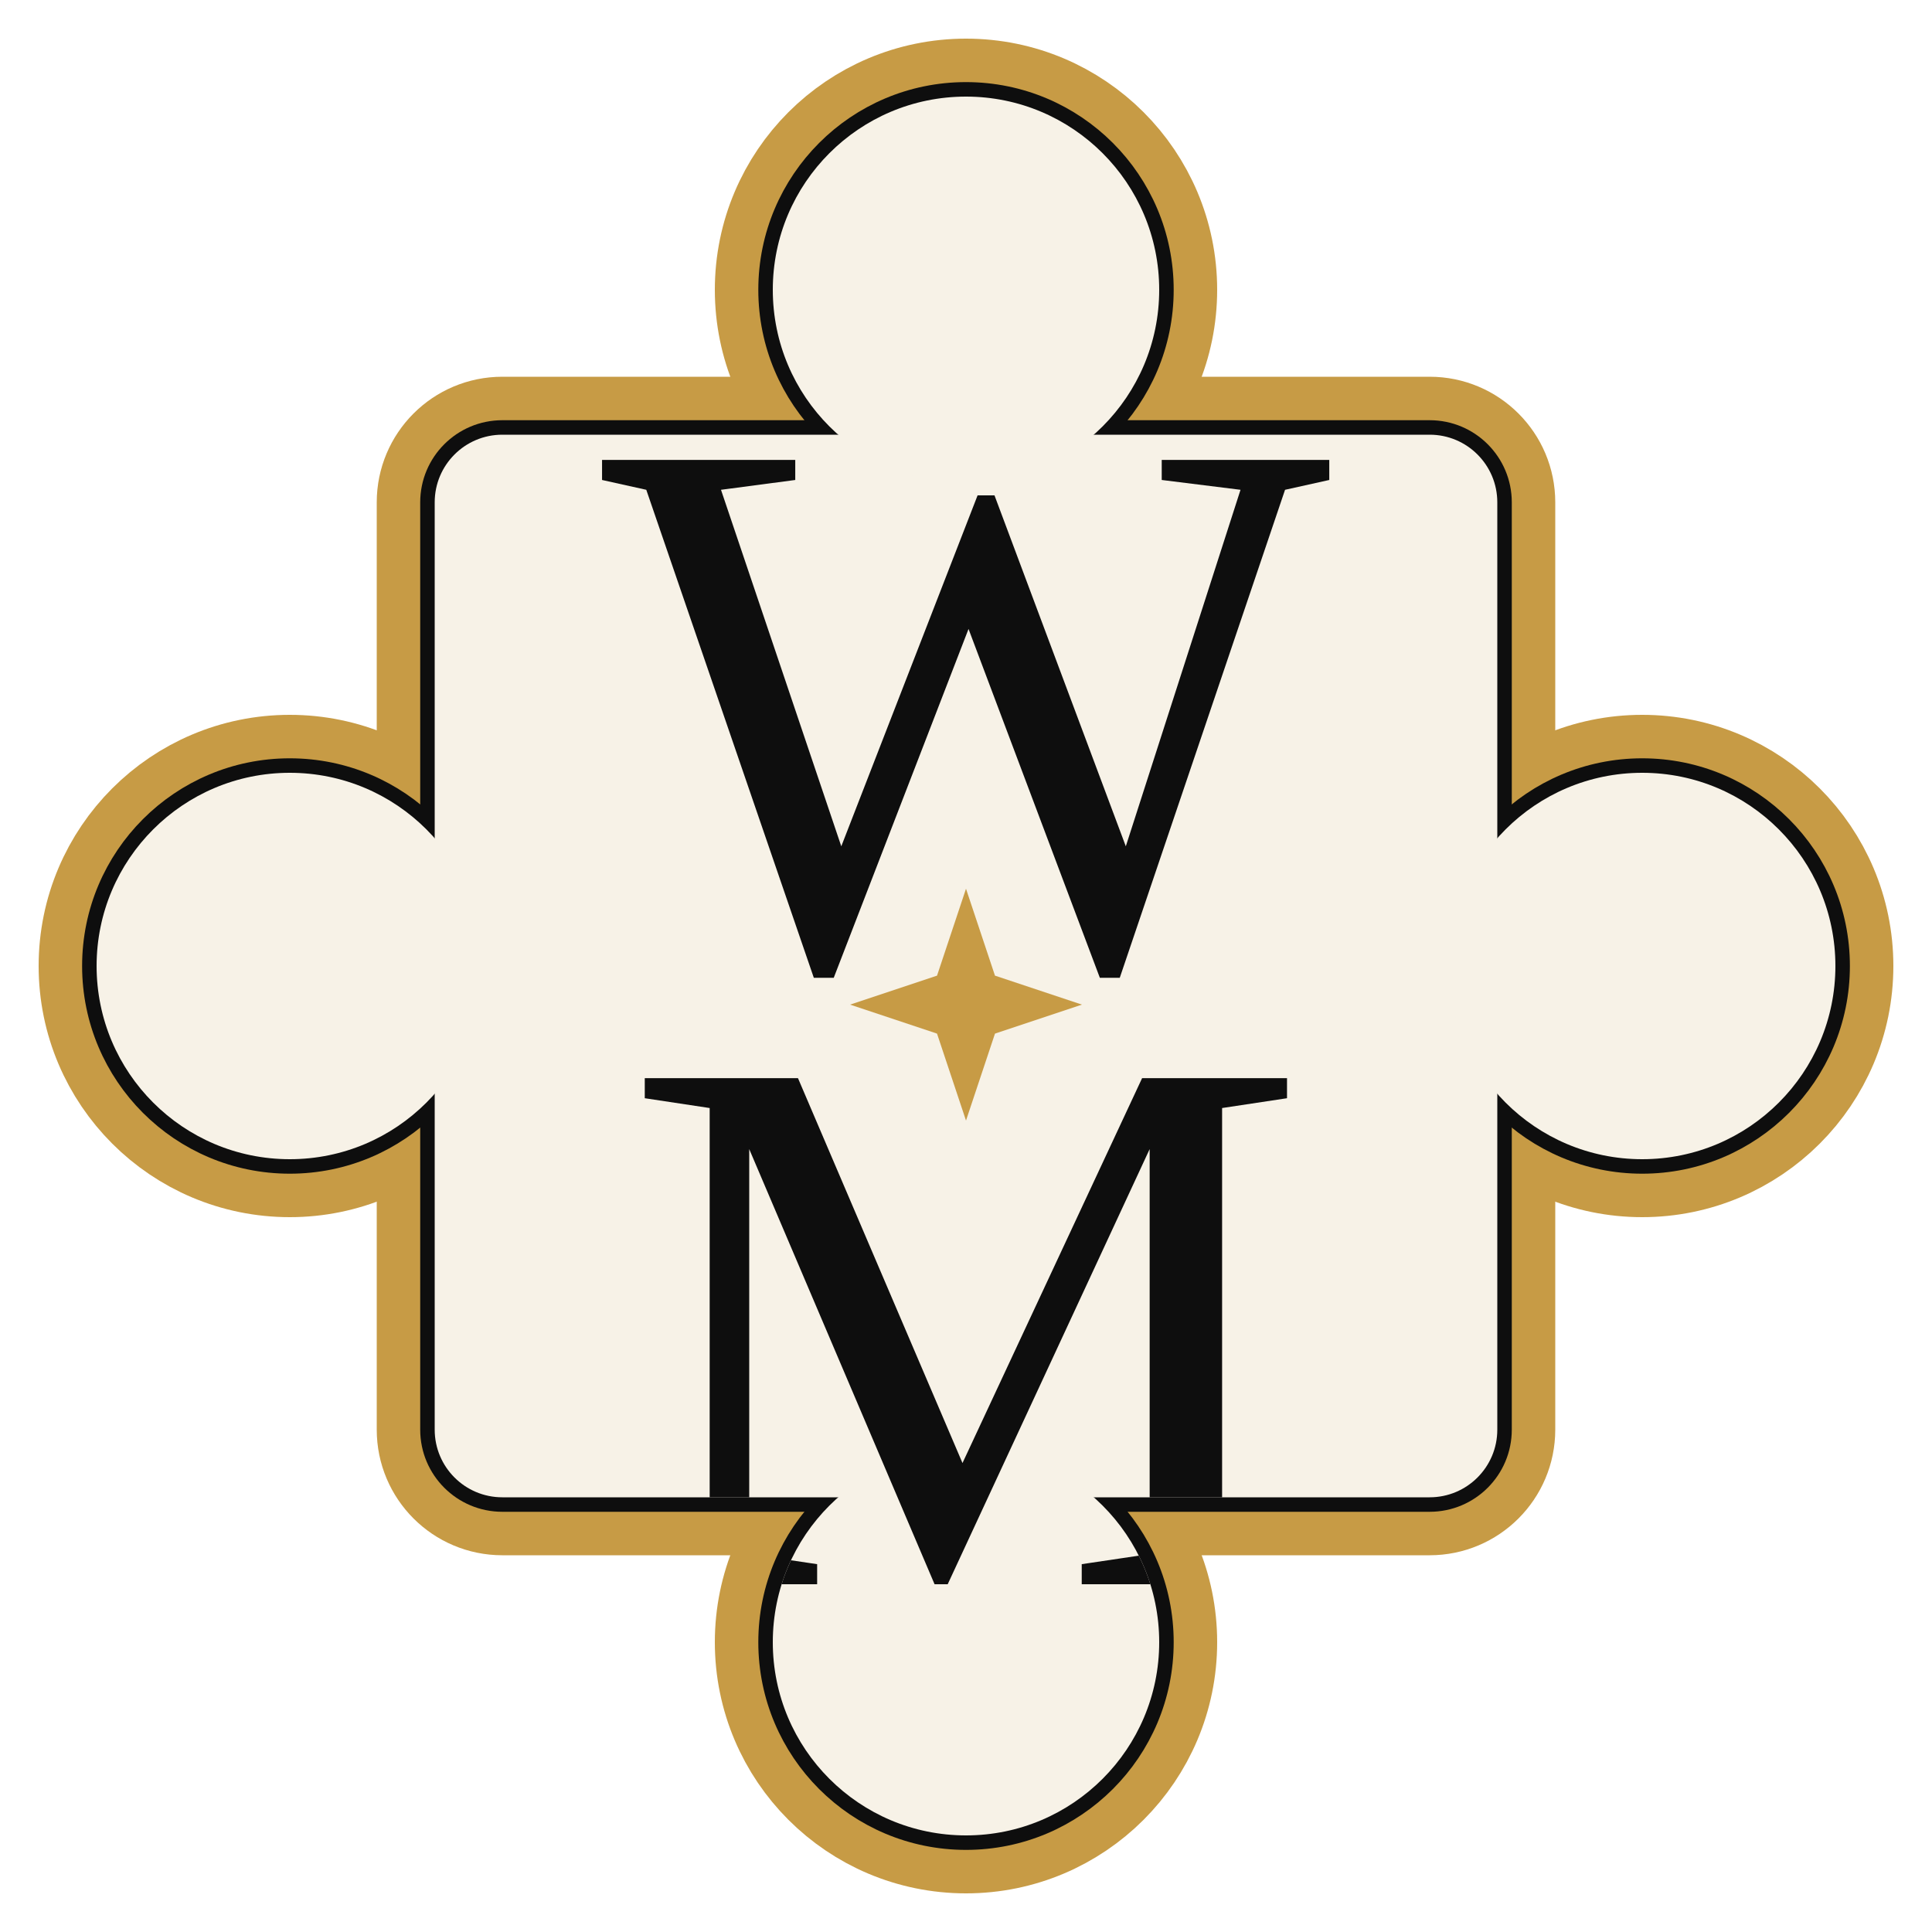
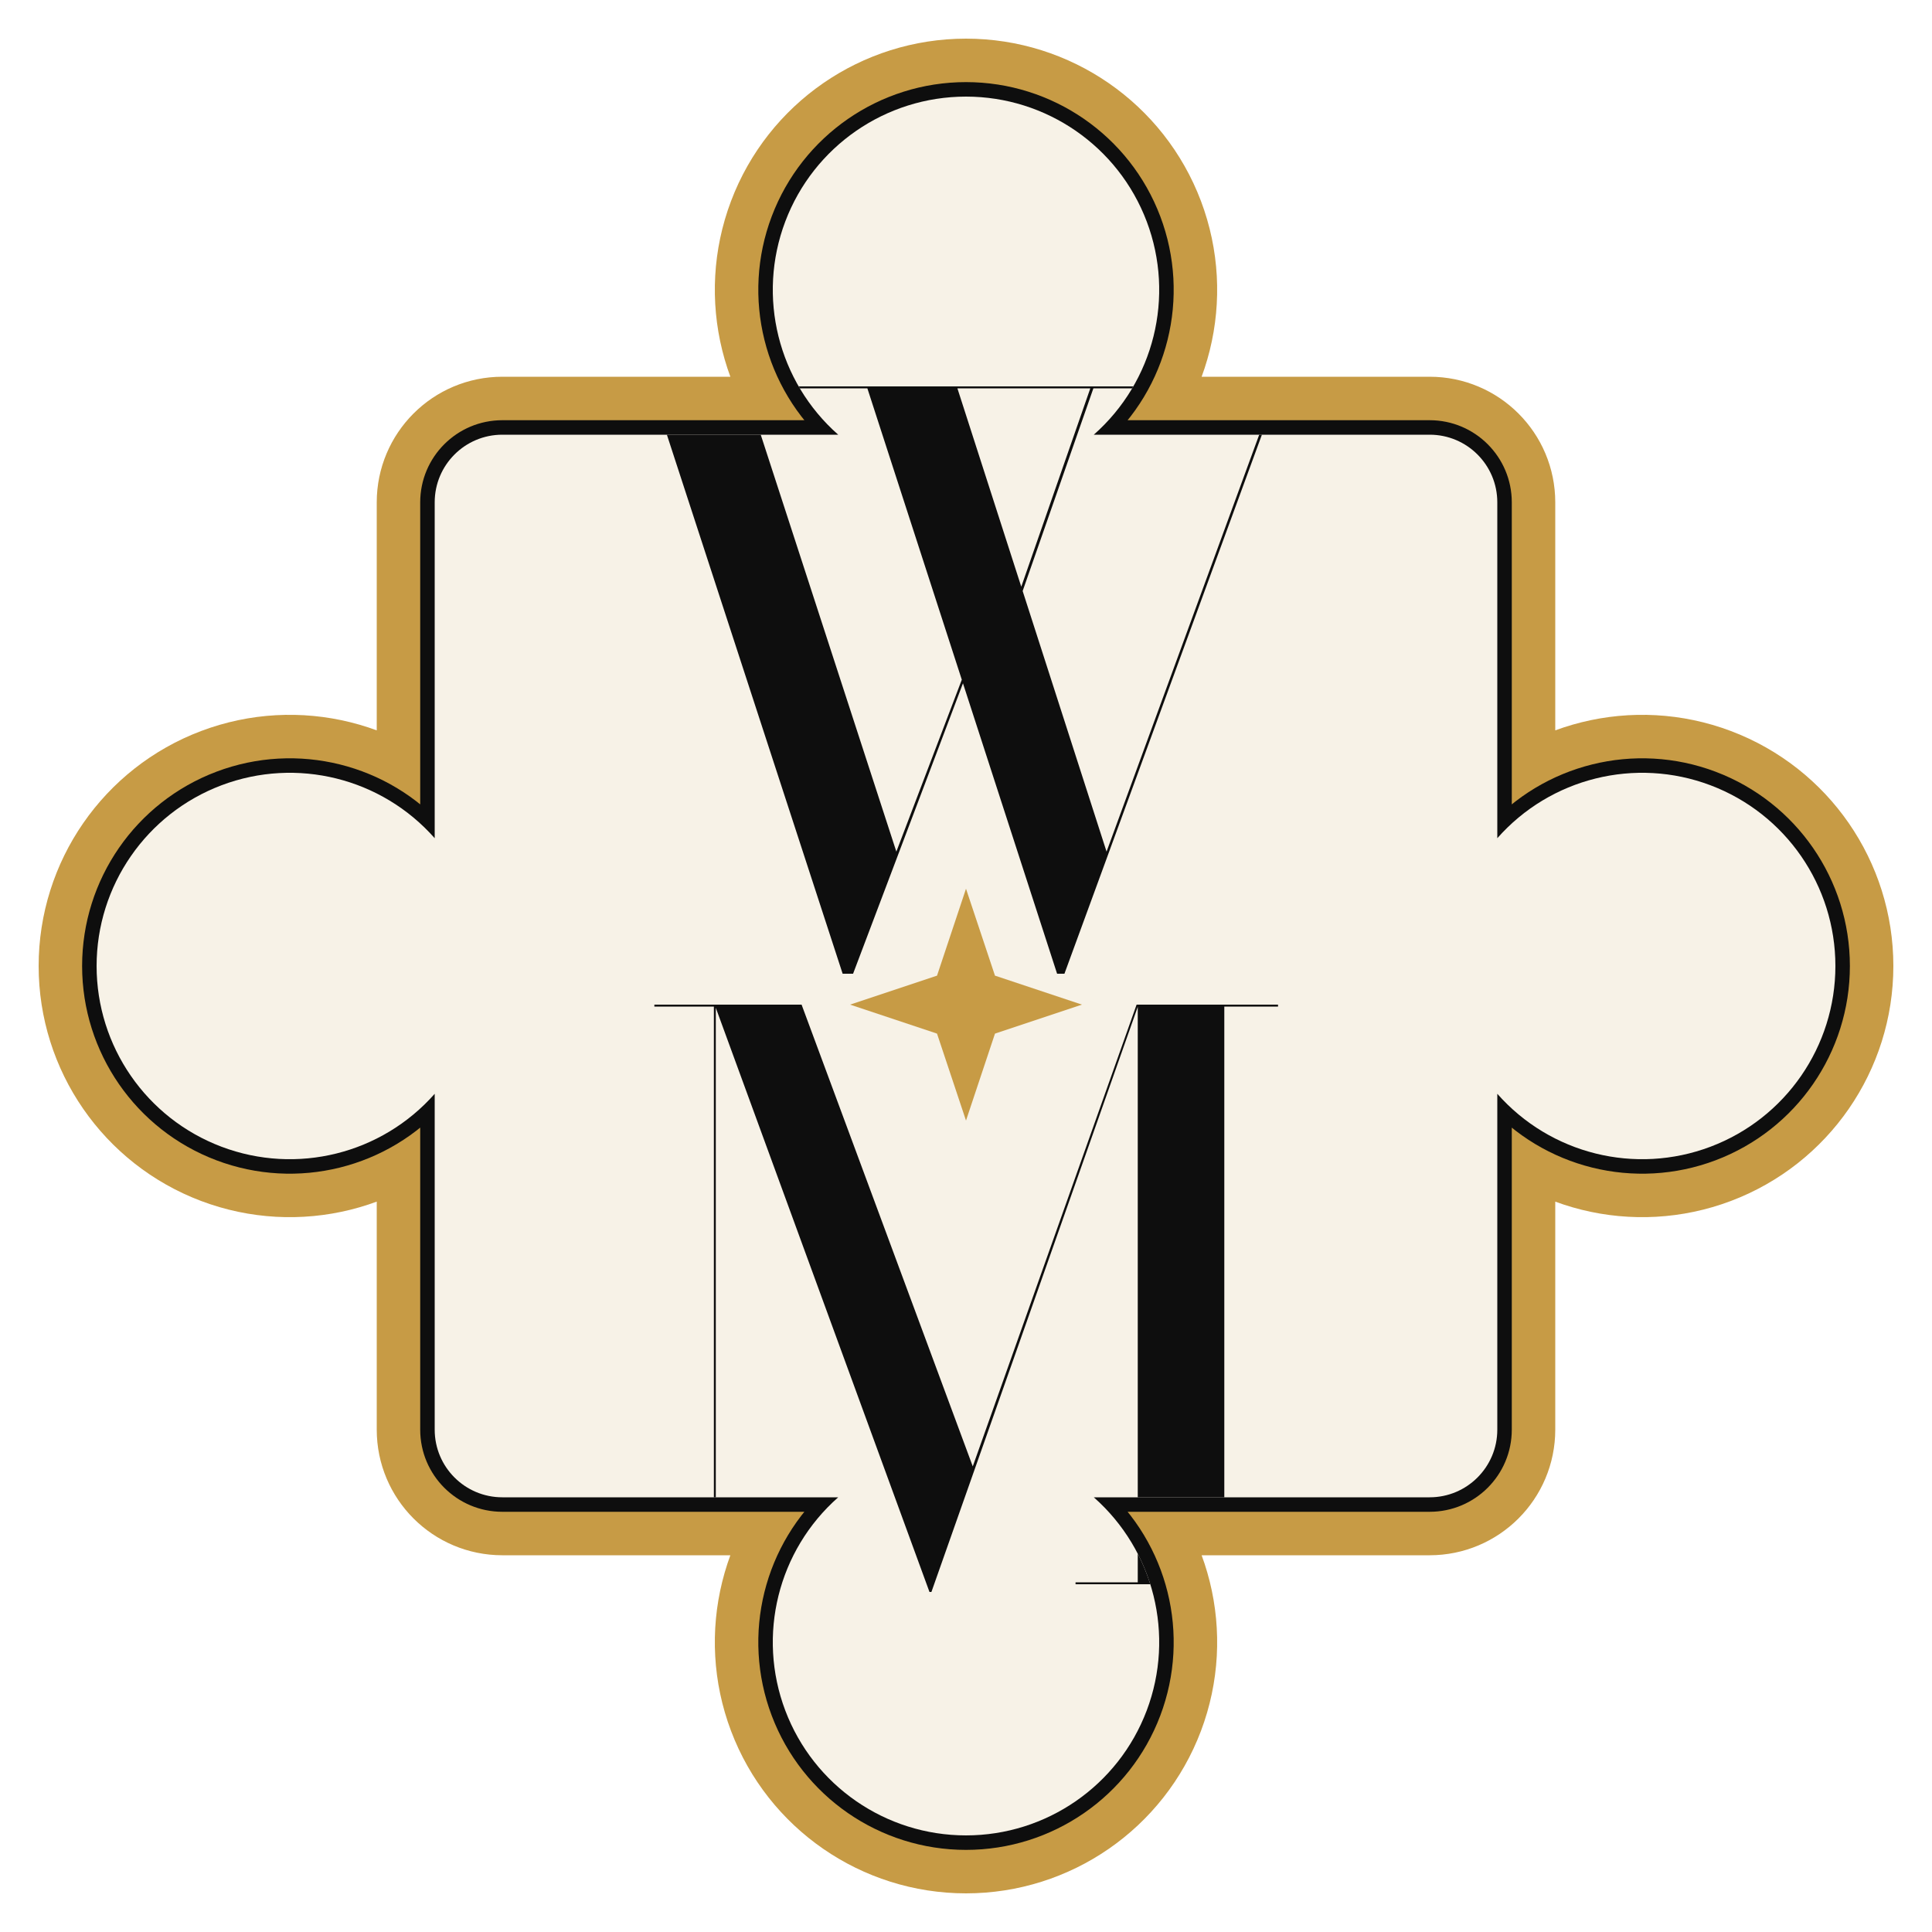
<svg xmlns="http://www.w3.org/2000/svg" width="512" height="512" viewBox="0 0 200 200">
  <defs>
    <clipPath id="c">
-       <rect x="45" y="45" width="110" height="110" rx="7" />
-       <circle cx="100" cy="30" r="20" />
-       <circle cx="100" cy="170" r="20" />
-       <circle cx="30" cy="100" r="20" />
-       <circle cx="170" cy="100" r="20" />
+       <path d="M52 45H86.771A20 20 0 1 1 113.229 45H148A7 7 0 0 1 155 52V86.771A20 20 0 1 1 155 113.229V148A7 7 0 0 1 148 155H113.229A20 20 0 1 1 86.771 155H52A7 7 0 0 1 45 148V113.229A20 20 0 1 1 45 86.771V52A7 7 0 0 1 52 45Z" />
    </clipPath>
  </defs>
-   <g fill="#c79b45" stroke="#c79b45" stroke-width="12" stroke-linejoin="round">
-     <rect x="45" y="45" width="110" height="110" rx="7" />
-     <circle cx="100" cy="30" r="20" />
-     <circle cx="100" cy="170" r="20" />
-     <circle cx="30" cy="100" r="20" />
-     <circle cx="170" cy="100" r="20" />
+   <path d="M52 45H86.771A20 20 0 1 1 113.229 45H148A7 7 0 0 1 155 52V86.771A20 20 0 1 1 155 113.229V148A7 7 0 0 1 148 155H113.229A20 20 0 1 1 86.771 155H52A7 7 0 0 1 45 148V113.229A20 20 0 1 1 45 86.771V52A7 7 0 0 1 52 45Z" fill="#c79b45" stroke="#c79b45" stroke-width="12" stroke-linejoin="round" />
+   <path d="M52 45H86.771A20 20 0 1 1 113.229 45H148A7 7 0 0 1 155 52V86.771A20 20 0 1 1 155 113.229V148A7 7 0 0 1 148 155H113.229A20 20 0 1 1 86.771 155H52A7 7 0 0 1 45 148V113.229A20 20 0 1 1 45 86.771V52A7 7 0 0 1 52 45Z" fill="#0e0e0e" stroke="#0e0e0e" stroke-width="3" stroke-linejoin="round" />
+   <path d="M52 45H86.771A20 20 0 1 1 113.229 45H148A7 7 0 0 1 155 52V86.771A20 20 0 1 1 155 113.229V148A7 7 0 0 1 148 155H113.229A20 20 0 1 1 86.771 155H52A7 7 0 0 1 45 148V113.229A20 20 0 1 1 45 86.771V52A7 7 0 0 1 52 45Z" fill="#f7f2e7" />
+   <g clip-path="url(#c)" fill="#0e0e0e">
+     <path d="M87.23 100.80L67.47 40.20L60.59 40.20L60.59 40.00L119.55 40.00L119.55 40.20L99.11 40.20L114.55 88.16L132.11 40.20L123.51 40.20L123.51 40.00L139.47 40.00L139.47 40.20L132.39 40.20L110.19 100.80L109.43 100.80L89.79 40.20L77.19 40.20L92.79 88.16L100.51 67.88L100.63 68.24L88.31 100.80ZM105.51 62.20L105.31 61.92L112.91 40.08L113.23 40.08Z" />
+     <path d="M96.22 164.80L73.98 104.00L82.98 104.00L100.70 151.80L117.66 104.00L117.86 104.00L96.42 164.80ZM74.10 104.00L74.10 163.80L80.30 163.80L80.30 164.00L68.14 164.00L68.14 163.80L73.90 163.80L73.90 104.20L67.74 104.20L67.74 104.00ZM132.30 104.00L132.30 104.20L126.74 104.20L126.74 163.80L132.30 163.80L132.30 164.00L111.34 164.00L111.34 163.80L117.78 163.80L117.78 104.00Z" />
  </g>
-   <g fill="#0e0e0e" stroke="#0e0e0e" stroke-width="3">
-     <rect x="45" y="45" width="110" height="110" rx="7" />
-     <circle cx="100" cy="30" r="20" />
-     <circle cx="100" cy="170" r="20" />
-     <circle cx="30" cy="100" r="20" />
-     <circle cx="170" cy="100" r="20" />
-   </g>
-   <g fill="#f7f2e7">
-     <rect x="45" y="45" width="110" height="110" rx="7" />
-     <circle cx="100" cy="30" r="20" />
-     <circle cx="100" cy="170" r="20" />
-     <circle cx="30" cy="100" r="20" />
-     <circle cx="170" cy="100" r="20" />
-   </g>
-   <g clip-path="url(#c)" fill="#0e0e0e" font-family="'Bodoni Moda', 'Bodoni 72', Didot, 'Times New Roman', serif" font-weight="500" text-anchor="middle" font-size="80">
-     <text x="100" y="100">W</text>
-     <text x="100" y="164">M</text>
-   </g>
-   <path d="M0 -24 L6 -6 L24 0 L6 6 L0 24 L-6 6 L-24 0 L-6 -6 Z" fill="#c79b45" stroke="#f7f2e7" stroke-width="5" stroke-linejoin="round" paint-order="stroke" transform="translate(100 104) scale(0.5)" />
+   <path d="M100 92L103 101L112 104L103 107L100 116L97 107L88 104L97 101Z" fill="#c79b45" stroke="#f7f2e7" stroke-width="2.5" stroke-linejoin="round" paint-order="stroke" />
</svg>
